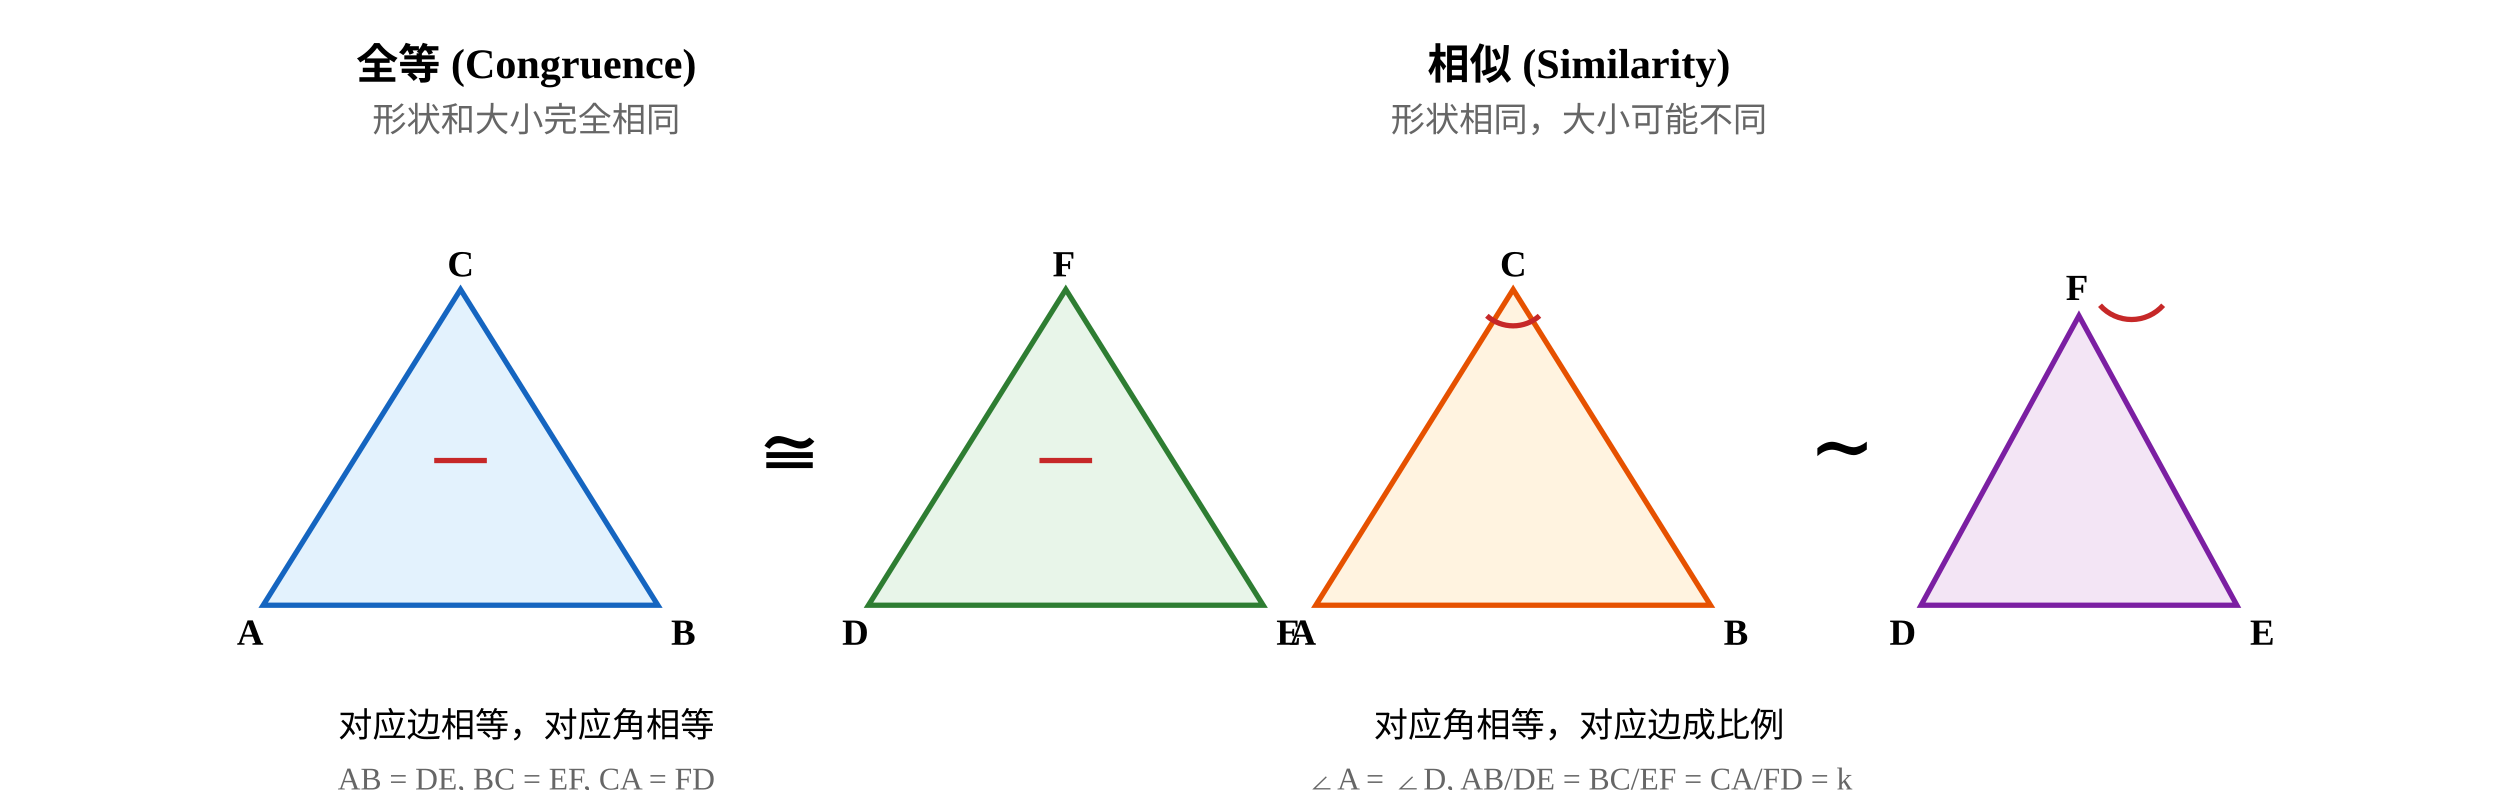
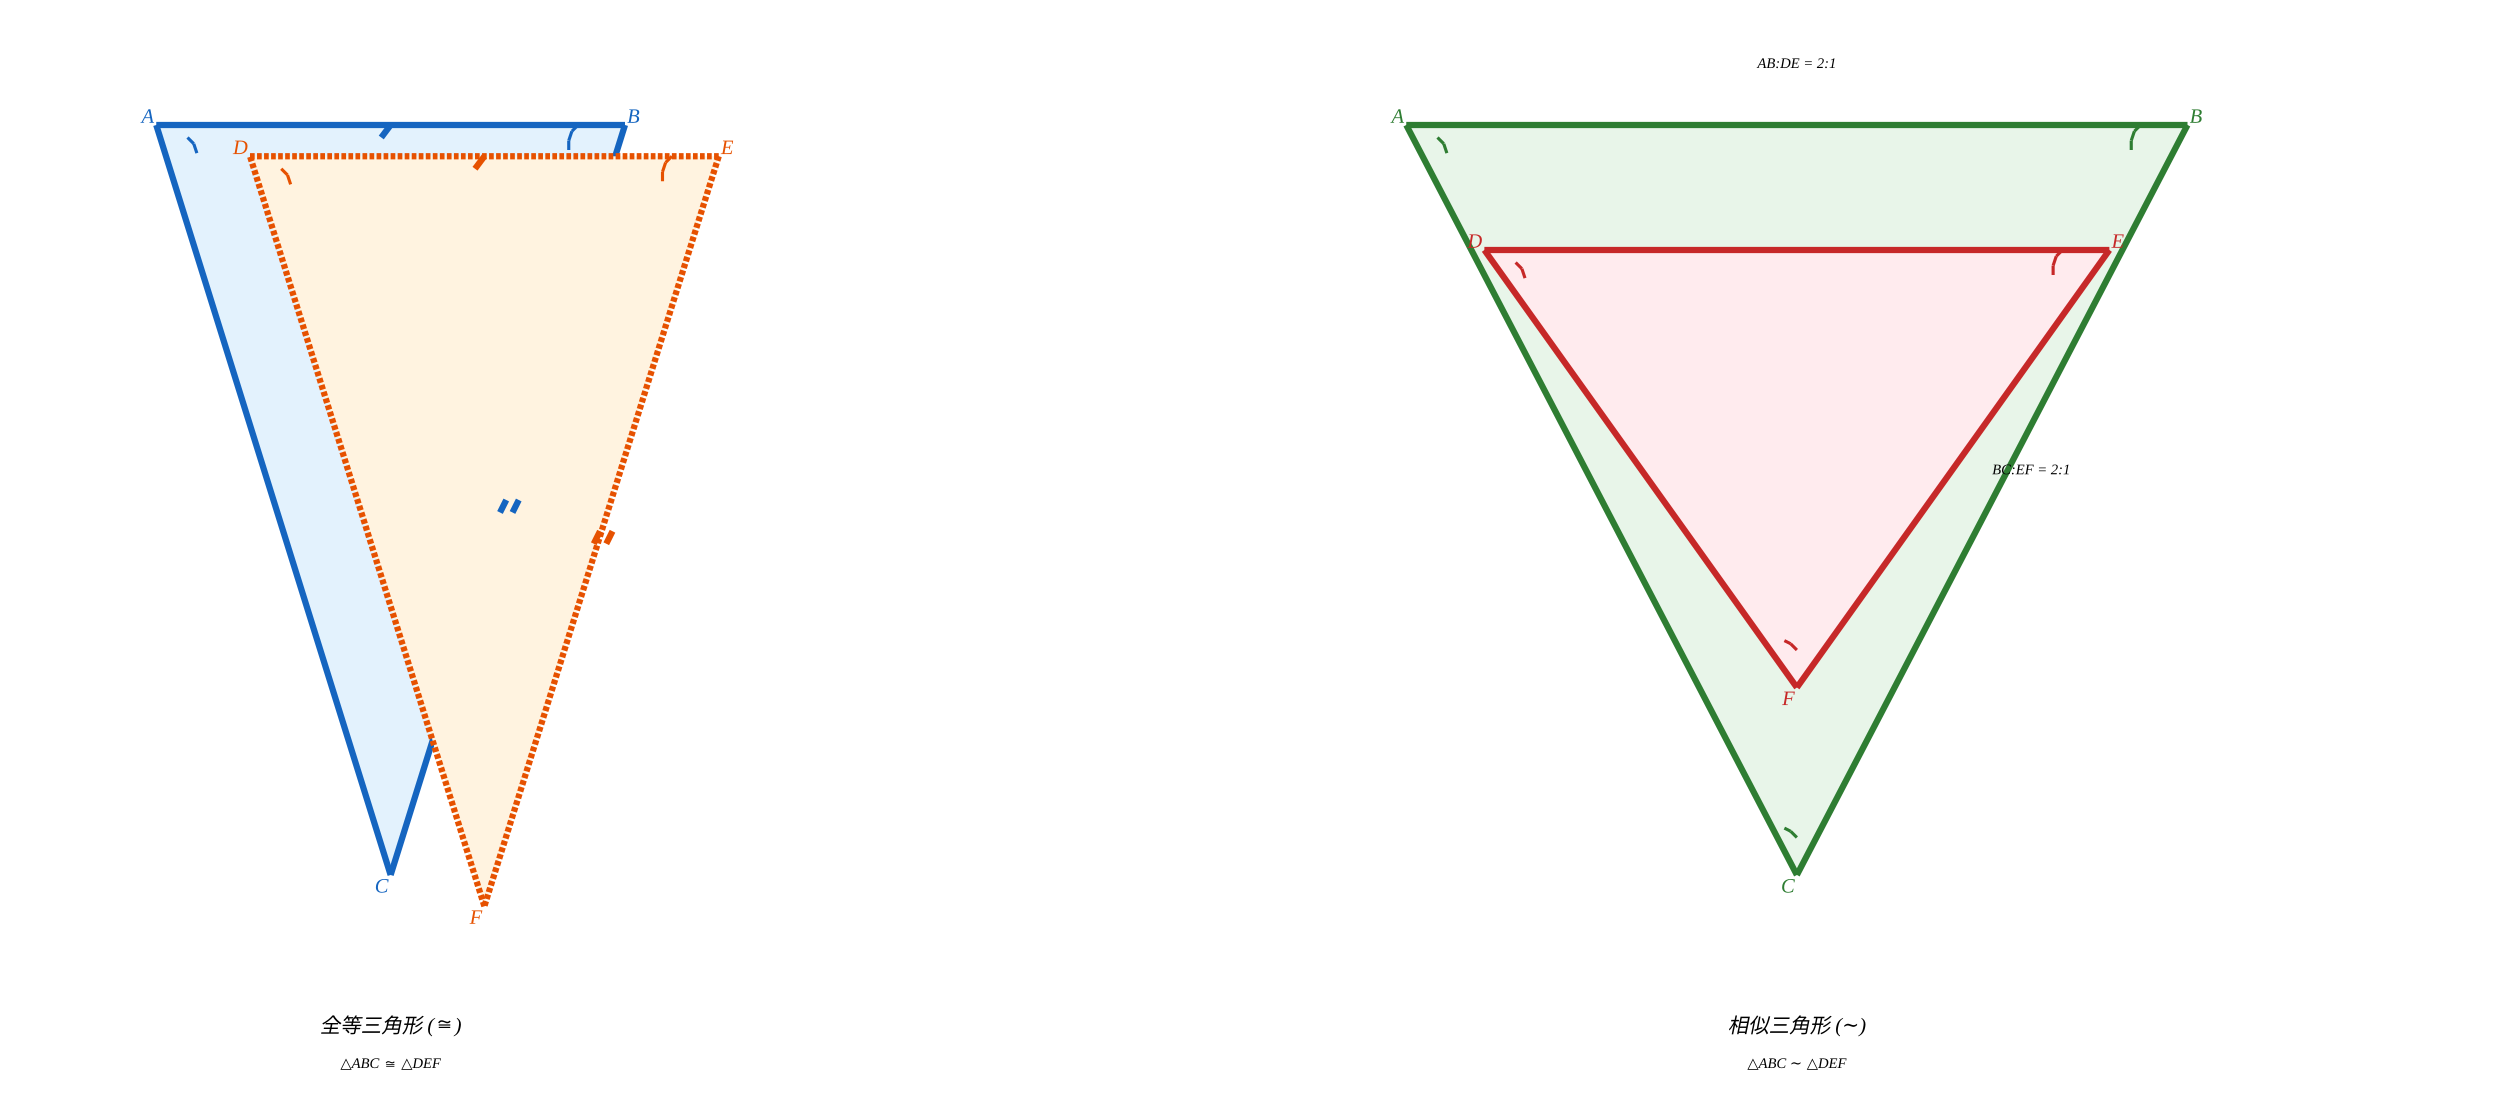
- <svg xmlns="http://www.w3.org/2000/svg" viewBox="0 0 950 300" width="950" height="300">
-   <g transform="translate(50,30)">
-     <text x="150" y="0" font-size="16" font-weight="bold" text-anchor="middle">全等 (Congruence)</text>
-     <text x="150" y="20" font-size="13" text-anchor="middle" fill="#666">形状和大小完全相同</text>
-     <polygon points="50,200 200,200 125,80" fill="#e3f2fd" stroke="#1565c0" stroke-width="2" />
-     <text x="40" y="215" font-size="14" font-weight="bold">A</text>
-     <text x="205" y="215" font-size="14" font-weight="bold">B</text>
-     <text x="120" y="75" font-size="14" font-weight="bold">C</text>
-     <text x="250" y="150" font-size="30" font-weight="bold" text-anchor="middle">≅</text>
-     <polygon points="280,200 430,200 355,80" fill="#e8f5e9" stroke="#2e7d32" stroke-width="2" />
-     <text x="270" y="215" font-size="14" font-weight="bold">D</text>
-     <text x="435" y="215" font-size="14" font-weight="bold">E</text>
-     <text x="350" y="75" font-size="14" font-weight="bold">F</text>
-     <line x1="115" y1="145" x2="135" y2="145" stroke="#c62828" stroke-width="2" />
-     <line x1="345" y1="145" x2="365" y2="145" stroke="#c62828" stroke-width="2" />
-     <text x="150" y="250" font-size="13" text-anchor="middle">对应边相等，对应角相等</text>
-     <text x="150" y="270" font-size="12" text-anchor="middle" fill="#666">AB = DE, BC = EF, CA = FD</text>
-   </g>
-   <g transform="translate(450,30)">
-     <text x="150" y="0" font-size="16" font-weight="bold" text-anchor="middle">相似 (Similarity)</text>
-     <text x="150" y="20" font-size="13" text-anchor="middle" fill="#666">形状相同，大小可能不同</text>
-     <polygon points="50,200 200,200 125,80" fill="#fff3e0" stroke="#e65100" stroke-width="2" />
-     <text x="40" y="215" font-size="14" font-weight="bold">A</text>
-     <text x="205" y="215" font-size="14" font-weight="bold">B</text>
-     <text x="120" y="75" font-size="14" font-weight="bold">C</text>
-     <text x="250" y="150" font-size="30" font-weight="bold" text-anchor="middle">∼</text>
-     <polygon points="280,200 400,200 340,90" fill="#f3e5f5" stroke="#7b1fa2" stroke-width="2" />
-     <text x="335" y="84" font-size="14" font-weight="bold">F</text>
-     <text x="268" y="215" font-size="14" font-weight="bold">D</text>
-     <text x="405" y="215" font-size="14" font-weight="bold">E</text>
-     <path d="M 115,90 A 15,15 0 0,0 135,90" fill="none" stroke="#c62828" stroke-width="2" />
-     <path d="M 348,86 A 16,16 0 0,0 372,86" fill="none" stroke="#c62828" stroke-width="2" />
-     <text x="150" y="250" font-size="13" text-anchor="middle">对应角相等，对应边成比例</text>
-     <text x="150" y="270" font-size="12" text-anchor="middle" fill="#666">∠A = ∠D, AB/DE = BC/EF = CA/FD = k</text>
-   </g>
+ <svg xmlns="http://www.w3.org/2000/svg" width="800mm" height="350mm" viewBox="0 0 800 350" version="1.1">
+   <path d="M50.00,40.00 L 200.00,40.00 L 125.00,280.00 z" fill="#E3F2FD" stroke="none" />
+   <line x1="50.00" y1="40.00" x2="200.00" y2="40.00" style="stroke:#1565C0; stroke-width:2.00" />
+   <line x1="200.00" y1="40.00" x2="125.00" y2="280.00" style="stroke:#1565C0; stroke-width:2.00" />
+   <line x1="125.00" y1="280.00" x2="50.00" y2="40.00" style="stroke:#1565C0; stroke-width:2.00" />
+   <path d="M80.00,50.00 L 230.00,50.00 L 155.00,290.00 z" fill="#FFF3E0" stroke="none" />
+   <line x1="80.00" y1="50.00" x2="81.50" y2="50.00" style="stroke:#E65100; stroke-width:2.00" />
+   <line x1="82.25" y1="50.00" x2="83.75" y2="50.00" style="stroke:#E65100; stroke-width:2.00" />
+   <line x1="84.50" y1="50.00" x2="86.00" y2="50.00" style="stroke:#E65100; stroke-width:2.00" />
+   <line x1="86.75" y1="50.00" x2="88.25" y2="50.00" style="stroke:#E65100; stroke-width:2.00" />
+   <line x1="89.00" y1="50.00" x2="90.50" y2="50.00" style="stroke:#E65100; stroke-width:2.00" />
+   <line x1="91.25" y1="50.00" x2="92.75" y2="50.00" style="stroke:#E65100; stroke-width:2.00" />
+   <line x1="93.50" y1="50.00" x2="95.00" y2="50.00" style="stroke:#E65100; stroke-width:2.00" />
+   <line x1="95.75" y1="50.00" x2="97.25" y2="50.00" style="stroke:#E65100; stroke-width:2.00" />
+   <line x1="98.00" y1="50.00" x2="99.50" y2="50.00" style="stroke:#E65100; stroke-width:2.00" />
+   <line x1="100.25" y1="50.00" x2="101.75" y2="50.00" style="stroke:#E65100; stroke-width:2.00" />
+   <line x1="102.50" y1="50.00" x2="104.00" y2="50.00" style="stroke:#E65100; stroke-width:2.00" />
+   <line x1="104.75" y1="50.00" x2="106.25" y2="50.00" style="stroke:#E65100; stroke-width:2.00" />
+   <line x1="107.00" y1="50.00" x2="108.50" y2="50.00" style="stroke:#E65100; stroke-width:2.00" />
+   <line x1="109.25" y1="50.00" x2="110.75" y2="50.00" style="stroke:#E65100; stroke-width:2.00" />
+   <line x1="111.50" y1="50.00" x2="113.00" y2="50.00" style="stroke:#E65100; stroke-width:2.00" />
+   <line x1="113.75" y1="50.00" x2="115.25" y2="50.00" style="stroke:#E65100; stroke-width:2.00" />
+   <line x1="116.00" y1="50.00" x2="117.50" y2="50.00" style="stroke:#E65100; stroke-width:2.00" />
+   <line x1="118.25" y1="50.00" x2="119.75" y2="50.00" style="stroke:#E65100; stroke-width:2.00" />
+   <line x1="120.50" y1="50.00" x2="122.00" y2="50.00" style="stroke:#E65100; stroke-width:2.00" />
+   <line x1="122.75" y1="50.00" x2="124.25" y2="50.00" style="stroke:#E65100; stroke-width:2.00" />
+   <line x1="125.00" y1="50.00" x2="126.50" y2="50.00" style="stroke:#E65100; stroke-width:2.00" />
+   <line x1="127.25" y1="50.00" x2="128.75" y2="50.00" style="stroke:#E65100; stroke-width:2.00" />
+   <line x1="129.50" y1="50.00" x2="131.00" y2="50.00" style="stroke:#E65100; stroke-width:2.00" />
+   <line x1="131.75" y1="50.00" x2="133.25" y2="50.00" style="stroke:#E65100; stroke-width:2.00" />
+   <line x1="134.00" y1="50.00" x2="135.50" y2="50.00" style="stroke:#E65100; stroke-width:2.00" />
+   <line x1="136.25" y1="50.00" x2="137.75" y2="50.00" style="stroke:#E65100; stroke-width:2.00" />
+   <line x1="138.50" y1="50.00" x2="140.00" y2="50.00" style="stroke:#E65100; stroke-width:2.00" />
+   <line x1="140.75" y1="50.00" x2="142.25" y2="50.00" style="stroke:#E65100; stroke-width:2.00" />
+   <line x1="143.00" y1="50.00" x2="144.50" y2="50.00" style="stroke:#E65100; stroke-width:2.00" />
+   <line x1="145.25" y1="50.00" x2="146.75" y2="50.00" style="stroke:#E65100; stroke-width:2.00" />
+   <line x1="147.50" y1="50.00" x2="149.00" y2="50.00" style="stroke:#E65100; stroke-width:2.00" />
+   <line x1="149.75" y1="50.00" x2="151.25" y2="50.00" style="stroke:#E65100; stroke-width:2.00" />
+   <line x1="152.00" y1="50.00" x2="153.50" y2="50.00" style="stroke:#E65100; stroke-width:2.00" />
+   <line x1="154.25" y1="50.00" x2="155.75" y2="50.00" style="stroke:#E65100; stroke-width:2.00" />
+   <line x1="156.50" y1="50.00" x2="158.00" y2="50.00" style="stroke:#E65100; stroke-width:2.00" />
+   <line x1="158.75" y1="50.00" x2="160.25" y2="50.00" style="stroke:#E65100; stroke-width:2.00" />
+   <line x1="161.00" y1="50.00" x2="162.50" y2="50.00" style="stroke:#E65100; stroke-width:2.00" />
+   <line x1="163.25" y1="50.00" x2="164.75" y2="50.00" style="stroke:#E65100; stroke-width:2.00" />
+   <line x1="165.50" y1="50.00" x2="167.00" y2="50.00" style="stroke:#E65100; stroke-width:2.00" />
+   <line x1="167.75" y1="50.00" x2="169.25" y2="50.00" style="stroke:#E65100; stroke-width:2.00" />
+   <line x1="170.00" y1="50.00" x2="171.50" y2="50.00" style="stroke:#E65100; stroke-width:2.00" />
+   <line x1="172.25" y1="50.00" x2="173.75" y2="50.00" style="stroke:#E65100; stroke-width:2.00" />
+   <line x1="174.50" y1="50.00" x2="176.00" y2="50.00" style="stroke:#E65100; stroke-width:2.00" />
+   <line x1="176.75" y1="50.00" x2="178.25" y2="50.00" style="stroke:#E65100; stroke-width:2.00" />
+   <line x1="179.00" y1="50.00" x2="180.50" y2="50.00" style="stroke:#E65100; stroke-width:2.00" />
+   <line x1="181.25" y1="50.00" x2="182.75" y2="50.00" style="stroke:#E65100; stroke-width:2.00" />
+   <line x1="183.50" y1="50.00" x2="185.00" y2="50.00" style="stroke:#E65100; stroke-width:2.00" />
+   <line x1="185.75" y1="50.00" x2="187.25" y2="50.00" style="stroke:#E65100; stroke-width:2.00" />
+   <line x1="188.00" y1="50.00" x2="189.50" y2="50.00" style="stroke:#E65100; stroke-width:2.00" />
+   <line x1="190.25" y1="50.00" x2="191.75" y2="50.00" style="stroke:#E65100; stroke-width:2.00" />
+   <line x1="192.50" y1="50.00" x2="194.00" y2="50.00" style="stroke:#E65100; stroke-width:2.00" />
+   <line x1="194.75" y1="50.00" x2="196.25" y2="50.00" style="stroke:#E65100; stroke-width:2.00" />
+   <line x1="197.00" y1="50.00" x2="198.50" y2="50.00" style="stroke:#E65100; stroke-width:2.00" />
+   <line x1="199.25" y1="50.00" x2="200.75" y2="50.00" style="stroke:#E65100; stroke-width:2.00" />
+   <line x1="201.50" y1="50.00" x2="203.00" y2="50.00" style="stroke:#E65100; stroke-width:2.00" />
+   <line x1="203.75" y1="50.00" x2="205.25" y2="50.00" style="stroke:#E65100; stroke-width:2.00" />
+   <line x1="206.00" y1="50.00" x2="207.50" y2="50.00" style="stroke:#E65100; stroke-width:2.00" />
+   <line x1="208.25" y1="50.00" x2="209.75" y2="50.00" style="stroke:#E65100; stroke-width:2.00" />
+   <line x1="210.50" y1="50.00" x2="212.00" y2="50.00" style="stroke:#E65100; stroke-width:2.00" />
+   <line x1="212.75" y1="50.00" x2="214.25" y2="50.00" style="stroke:#E65100; stroke-width:2.00" />
+   <line x1="215.00" y1="50.00" x2="216.50" y2="50.00" style="stroke:#E65100; stroke-width:2.00" />
+   <line x1="217.25" y1="50.00" x2="218.75" y2="50.00" style="stroke:#E65100; stroke-width:2.00" />
+   <line x1="219.50" y1="50.00" x2="221.00" y2="50.00" style="stroke:#E65100; stroke-width:2.00" />
+   <line x1="221.75" y1="50.00" x2="223.25" y2="50.00" style="stroke:#E65100; stroke-width:2.00" />
+   <line x1="224.00" y1="50.00" x2="225.50" y2="50.00" style="stroke:#E65100; stroke-width:2.00" />
+   <line x1="226.25" y1="50.00" x2="227.75" y2="50.00" style="stroke:#E65100; stroke-width:2.00" />
+   <line x1="228.50" y1="50.00" x2="230.00" y2="50.00" style="stroke:#E65100; stroke-width:2.00" />
+   <line x1="230.00" y1="50.00" x2="229.55" y2="51.43" style="stroke:#E65100; stroke-width:2.00" />
+   <line x1="229.33" y1="52.15" x2="228.88" y2="53.58" style="stroke:#E65100; stroke-width:2.00" />
+   <line x1="228.66" y1="54.30" x2="228.21" y2="55.73" style="stroke:#E65100; stroke-width:2.00" />
+   <line x1="227.99" y1="56.44" x2="227.54" y2="57.87" style="stroke:#E65100; stroke-width:2.00" />
+   <line x1="227.32" y1="58.59" x2="226.87" y2="60.02" style="stroke:#E65100; stroke-width:2.00" />
+   <line x1="226.64" y1="60.74" x2="226.20" y2="62.17" style="stroke:#E65100; stroke-width:2.00" />
+   <line x1="225.97" y1="62.89" x2="225.53" y2="64.32" style="stroke:#E65100; stroke-width:2.00" />
+   <line x1="225.30" y1="65.03" x2="224.85" y2="66.46" style="stroke:#E65100; stroke-width:2.00" />
+   <line x1="224.63" y1="67.18" x2="224.18" y2="68.61" style="stroke:#E65100; stroke-width:2.00" />
+   <line x1="223.96" y1="69.33" x2="223.51" y2="70.76" style="stroke:#E65100; stroke-width:2.00" />
+   <line x1="223.29" y1="71.48" x2="222.84" y2="72.91" style="stroke:#E65100; stroke-width:2.00" />
+   <line x1="222.62" y1="73.62" x2="222.17" y2="75.06" style="stroke:#E65100; stroke-width:2.00" />
+   <line x1="221.95" y1="75.77" x2="221.50" y2="77.20" style="stroke:#E65100; stroke-width:2.00" />
+   <line x1="221.28" y1="77.92" x2="220.83" y2="79.35" style="stroke:#E65100; stroke-width:2.00" />
+   <line x1="220.60" y1="80.07" x2="220.16" y2="81.50" style="stroke:#E65100; stroke-width:2.00" />
+   <line x1="219.93" y1="82.21" x2="219.49" y2="83.65" style="stroke:#E65100; stroke-width:2.00" />
+   <line x1="219.26" y1="84.36" x2="218.81" y2="85.79" style="stroke:#E65100; stroke-width:2.00" />
+   <line x1="218.59" y1="86.51" x2="218.14" y2="87.94" style="stroke:#E65100; stroke-width:2.00" />
+   <line x1="217.92" y1="88.66" x2="217.47" y2="90.09" style="stroke:#E65100; stroke-width:2.00" />
+   <line x1="217.25" y1="90.80" x2="216.80" y2="92.24" style="stroke:#E65100; stroke-width:2.00" />
+   <line x1="216.58" y1="92.95" x2="216.13" y2="94.38" style="stroke:#E65100; stroke-width:2.00" />
+   <line x1="215.91" y1="95.10" x2="215.46" y2="96.53" style="stroke:#E65100; stroke-width:2.00" />
+   <line x1="215.24" y1="97.25" x2="214.79" y2="98.68" style="stroke:#E65100; stroke-width:2.00" />
+   <line x1="214.56" y1="99.39" x2="214.12" y2="100.83" style="stroke:#E65100; stroke-width:2.00" />
+   <line x1="213.89" y1="101.54" x2="213.45" y2="102.97" style="stroke:#E65100; stroke-width:2.00" />
+   <line x1="213.22" y1="103.69" x2="212.77" y2="105.12" style="stroke:#E65100; stroke-width:2.00" />
+   <line x1="212.55" y1="105.84" x2="212.10" y2="107.27" style="stroke:#E65100; stroke-width:2.00" />
+   <line x1="211.88" y1="107.98" x2="211.43" y2="109.42" style="stroke:#E65100; stroke-width:2.00" />
+   <line x1="211.21" y1="110.13" x2="210.76" y2="111.56" style="stroke:#E65100; stroke-width:2.00" />
+   <line x1="210.54" y1="112.28" x2="210.09" y2="113.71" style="stroke:#E65100; stroke-width:2.00" />
+   <line x1="209.87" y1="114.43" x2="209.42" y2="115.86" style="stroke:#E65100; stroke-width:2.00" />
+   <line x1="209.20" y1="116.57" x2="208.75" y2="118.01" style="stroke:#E65100; stroke-width:2.00" />
+   <line x1="208.52" y1="118.72" x2="208.08" y2="120.15" style="stroke:#E65100; stroke-width:2.00" />
+   <line x1="207.85" y1="120.87" x2="207.41" y2="122.30" style="stroke:#E65100; stroke-width:2.00" />
+   <line x1="207.18" y1="123.02" x2="206.73" y2="124.45" style="stroke:#E65100; stroke-width:2.00" />
+   <line x1="206.51" y1="125.17" x2="206.06" y2="126.60" style="stroke:#E65100; stroke-width:2.00" />
+   <line x1="205.84" y1="127.31" x2="205.39" y2="128.74" style="stroke:#E65100; stroke-width:2.00" />
+   <line x1="205.17" y1="129.46" x2="204.72" y2="130.89" style="stroke:#E65100; stroke-width:2.00" />
+   <line x1="204.50" y1="131.61" x2="204.05" y2="133.04" style="stroke:#E65100; stroke-width:2.00" />
+   <line x1="203.83" y1="133.76" x2="203.38" y2="135.19" style="stroke:#E65100; stroke-width:2.00" />
+   <line x1="203.16" y1="135.90" x2="202.71" y2="137.33" style="stroke:#E65100; stroke-width:2.00" />
+   <line x1="202.48" y1="138.05" x2="202.04" y2="139.48" style="stroke:#E65100; stroke-width:2.00" />
+   <line x1="201.81" y1="140.20" x2="201.37" y2="141.63" style="stroke:#E65100; stroke-width:2.00" />
+   <line x1="201.14" y1="142.35" x2="200.69" y2="143.78" style="stroke:#E65100; stroke-width:2.00" />
+   <line x1="200.47" y1="144.49" x2="200.02" y2="145.93" style="stroke:#E65100; stroke-width:2.00" />
+   <line x1="199.80" y1="146.64" x2="199.35" y2="148.07" style="stroke:#E65100; stroke-width:2.00" />
+   <line x1="199.13" y1="148.79" x2="198.68" y2="150.22" style="stroke:#E65100; stroke-width:2.00" />
+   <line x1="198.46" y1="150.94" x2="198.01" y2="152.37" style="stroke:#E65100; stroke-width:2.00" />
+   <line x1="197.79" y1="153.08" x2="197.34" y2="154.52" style="stroke:#E65100; stroke-width:2.00" />
+   <line x1="197.12" y1="155.23" x2="196.67" y2="156.66" style="stroke:#E65100; stroke-width:2.00" />
+   <line x1="196.44" y1="157.38" x2="196.00" y2="158.81" style="stroke:#E65100; stroke-width:2.00" />
+   <line x1="195.77" y1="159.53" x2="195.33" y2="160.96" style="stroke:#E65100; stroke-width:2.00" />
+   <line x1="195.10" y1="161.67" x2="194.65" y2="163.11" style="stroke:#E65100; stroke-width:2.00" />
+   <line x1="194.43" y1="163.82" x2="193.98" y2="165.25" style="stroke:#E65100; stroke-width:2.00" />
+   <line x1="193.76" y1="165.97" x2="193.31" y2="167.40" style="stroke:#E65100; stroke-width:2.00" />
+   <line x1="193.09" y1="168.12" x2="192.64" y2="169.55" style="stroke:#E65100; stroke-width:2.00" />
+   <line x1="192.42" y1="170.26" x2="191.97" y2="171.70" style="stroke:#E65100; stroke-width:2.00" />
+   <line x1="191.75" y1="172.41" x2="191.30" y2="173.84" style="stroke:#E65100; stroke-width:2.00" />
+   <line x1="191.08" y1="174.56" x2="190.63" y2="175.99" style="stroke:#E65100; stroke-width:2.00" />
+   <line x1="190.40" y1="176.71" x2="189.96" y2="178.14" style="stroke:#E65100; stroke-width:2.00" />
+   <line x1="189.73" y1="178.85" x2="189.29" y2="180.29" style="stroke:#E65100; stroke-width:2.00" />
+   <line x1="189.06" y1="181.00" x2="188.61" y2="182.43" style="stroke:#E65100; stroke-width:2.00" />
+   <line x1="188.39" y1="183.15" x2="187.94" y2="184.58" style="stroke:#E65100; stroke-width:2.00" />
+   <line x1="187.72" y1="185.30" x2="187.27" y2="186.73" style="stroke:#E65100; stroke-width:2.00" />
+   <line x1="187.05" y1="187.45" x2="186.60" y2="188.88" style="stroke:#E65100; stroke-width:2.00" />
+   <line x1="186.38" y1="189.59" x2="185.93" y2="191.02" style="stroke:#E65100; stroke-width:2.00" />
+   <line x1="185.71" y1="191.74" x2="185.26" y2="193.17" style="stroke:#E65100; stroke-width:2.00" />
+   <line x1="185.04" y1="193.89" x2="184.59" y2="195.32" style="stroke:#E65100; stroke-width:2.00" />
+   <line x1="184.36" y1="196.04" x2="183.92" y2="197.47" style="stroke:#E65100; stroke-width:2.00" />
+   <line x1="183.69" y1="198.18" x2="183.25" y2="199.61" style="stroke:#E65100; stroke-width:2.00" />
+   <line x1="183.02" y1="200.33" x2="182.57" y2="201.76" style="stroke:#E65100; stroke-width:2.00" />
+   <line x1="182.35" y1="202.48" x2="181.90" y2="203.91" style="stroke:#E65100; stroke-width:2.00" />
+   <line x1="181.68" y1="204.63" x2="181.23" y2="206.06" style="stroke:#E65100; stroke-width:2.00" />
+   <line x1="181.01" y1="206.77" x2="180.56" y2="208.21" style="stroke:#E65100; stroke-width:2.00" />
+   <line x1="180.34" y1="208.92" x2="179.89" y2="210.35" style="stroke:#E65100; stroke-width:2.00" />
+   <line x1="179.67" y1="211.07" x2="179.22" y2="212.50" style="stroke:#E65100; stroke-width:2.00" />
+   <line x1="178.99" y1="213.22" x2="178.55" y2="214.65" style="stroke:#E65100; stroke-width:2.00" />
+   <line x1="178.32" y1="215.36" x2="177.88" y2="216.80" style="stroke:#E65100; stroke-width:2.00" />
+   <line x1="177.65" y1="217.51" x2="177.21" y2="218.94" style="stroke:#E65100; stroke-width:2.00" />
+   <line x1="176.98" y1="219.66" x2="176.53" y2="221.09" style="stroke:#E65100; stroke-width:2.00" />
+   <line x1="176.31" y1="221.81" x2="175.86" y2="223.24" style="stroke:#E65100; stroke-width:2.00" />
+   <line x1="175.64" y1="223.95" x2="175.19" y2="225.39" style="stroke:#E65100; stroke-width:2.00" />
+   <line x1="174.97" y1="226.10" x2="174.52" y2="227.53" style="stroke:#E65100; stroke-width:2.00" />
+   <line x1="174.30" y1="228.25" x2="173.85" y2="229.68" style="stroke:#E65100; stroke-width:2.00" />
+   <line x1="173.63" y1="230.40" x2="173.18" y2="231.83" style="stroke:#E65100; stroke-width:2.00" />
+   <line x1="172.95" y1="232.54" x2="172.51" y2="233.98" style="stroke:#E65100; stroke-width:2.00" />
+   <line x1="172.28" y1="234.69" x2="171.84" y2="236.12" style="stroke:#E65100; stroke-width:2.00" />
+   <line x1="171.61" y1="236.84" x2="171.17" y2="238.27" style="stroke:#E65100; stroke-width:2.00" />
+   <line x1="170.94" y1="238.99" x2="170.49" y2="240.42" style="stroke:#E65100; stroke-width:2.00" />
+   <line x1="170.27" y1="241.13" x2="169.82" y2="242.57" style="stroke:#E65100; stroke-width:2.00" />
+   <line x1="169.60" y1="243.28" x2="169.15" y2="244.71" style="stroke:#E65100; stroke-width:2.00" />
+   <line x1="168.93" y1="245.43" x2="168.48" y2="246.86" style="stroke:#E65100; stroke-width:2.00" />
+   <line x1="168.26" y1="247.58" x2="167.81" y2="249.01" style="stroke:#E65100; stroke-width:2.00" />
+   <line x1="167.59" y1="249.72" x2="167.14" y2="251.16" style="stroke:#E65100; stroke-width:2.00" />
+   <line x1="166.91" y1="251.87" x2="166.47" y2="253.30" style="stroke:#E65100; stroke-width:2.00" />
+   <line x1="166.24" y1="254.02" x2="165.80" y2="255.45" style="stroke:#E65100; stroke-width:2.00" />
+   <line x1="165.57" y1="256.17" x2="165.13" y2="257.60" style="stroke:#E65100; stroke-width:2.00" />
+   <line x1="164.90" y1="258.32" x2="164.45" y2="259.75" style="stroke:#E65100; stroke-width:2.00" />
+   <line x1="164.23" y1="260.46" x2="163.78" y2="261.89" style="stroke:#E65100; stroke-width:2.00" />
+   <line x1="163.56" y1="262.61" x2="163.11" y2="264.04" style="stroke:#E65100; stroke-width:2.00" />
+   <line x1="162.89" y1="264.76" x2="162.44" y2="266.19" style="stroke:#E65100; stroke-width:2.00" />
+   <line x1="162.22" y1="266.91" x2="161.77" y2="268.34" style="stroke:#E65100; stroke-width:2.00" />
+   <line x1="161.55" y1="269.05" x2="161.10" y2="270.48" style="stroke:#E65100; stroke-width:2.00" />
+   <line x1="160.87" y1="271.20" x2="160.43" y2="272.63" style="stroke:#E65100; stroke-width:2.00" />
+   <line x1="160.20" y1="273.35" x2="159.76" y2="274.78" style="stroke:#E65100; stroke-width:2.00" />
+   <line x1="159.53" y1="275.50" x2="159.09" y2="276.93" style="stroke:#E65100; stroke-width:2.00" />
+   <line x1="158.86" y1="277.64" x2="158.41" y2="279.08" style="stroke:#E65100; stroke-width:2.00" />
+   <line x1="158.19" y1="279.79" x2="157.74" y2="281.22" style="stroke:#E65100; stroke-width:2.00" />
+   <line x1="157.52" y1="281.94" x2="157.07" y2="283.37" style="stroke:#E65100; stroke-width:2.00" />
+   <line x1="156.85" y1="284.09" x2="156.40" y2="285.52" style="stroke:#E65100; stroke-width:2.00" />
+   <line x1="156.18" y1="286.23" x2="155.73" y2="287.67" style="stroke:#E65100; stroke-width:2.00" />
+   <line x1="155.51" y1="288.38" x2="155.06" y2="289.81" style="stroke:#E65100; stroke-width:2.00" />
+   <line x1="155.00" y1="290.00" x2="154.55" y2="288.57" style="stroke:#E65100; stroke-width:2.00" />
+   <line x1="154.33" y1="287.85" x2="153.88" y2="286.42" style="stroke:#E65100; stroke-width:2.00" />
+   <line x1="153.66" y1="285.70" x2="153.21" y2="284.27" style="stroke:#E65100; stroke-width:2.00" />
+   <line x1="152.99" y1="283.56" x2="152.54" y2="282.13" style="stroke:#E65100; stroke-width:2.00" />
+   <line x1="152.32" y1="281.41" x2="151.87" y2="279.98" style="stroke:#E65100; stroke-width:2.00" />
+   <line x1="151.64" y1="279.26" x2="151.20" y2="277.83" style="stroke:#E65100; stroke-width:2.00" />
+   <line x1="150.97" y1="277.11" x2="150.53" y2="275.68" style="stroke:#E65100; stroke-width:2.00" />
+   <line x1="150.30" y1="274.97" x2="149.85" y2="273.54" style="stroke:#E65100; stroke-width:2.00" />
+   <line x1="149.63" y1="272.82" x2="149.18" y2="271.39" style="stroke:#E65100; stroke-width:2.00" />
+   <line x1="148.96" y1="270.67" x2="148.51" y2="269.24" style="stroke:#E65100; stroke-width:2.00" />
+   <line x1="148.29" y1="268.52" x2="147.84" y2="267.09" style="stroke:#E65100; stroke-width:2.00" />
+   <line x1="147.62" y1="266.38" x2="147.17" y2="264.94" style="stroke:#E65100; stroke-width:2.00" />
+   <line x1="146.95" y1="264.23" x2="146.50" y2="262.80" style="stroke:#E65100; stroke-width:2.00" />
+   <line x1="146.28" y1="262.08" x2="145.83" y2="260.65" style="stroke:#E65100; stroke-width:2.00" />
+   <line x1="145.60" y1="259.93" x2="145.16" y2="258.50" style="stroke:#E65100; stroke-width:2.00" />
+   <line x1="144.93" y1="257.79" x2="144.49" y2="256.35" style="stroke:#E65100; stroke-width:2.00" />
+   <line x1="144.26" y1="255.64" x2="143.81" y2="254.21" style="stroke:#E65100; stroke-width:2.00" />
+   <line x1="143.59" y1="253.49" x2="143.14" y2="252.06" style="stroke:#E65100; stroke-width:2.00" />
+   <line x1="142.92" y1="251.34" x2="142.47" y2="249.91" style="stroke:#E65100; stroke-width:2.00" />
+   <line x1="142.25" y1="249.20" x2="141.80" y2="247.76" style="stroke:#E65100; stroke-width:2.00" />
+   <line x1="141.58" y1="247.05" x2="141.13" y2="245.62" style="stroke:#E65100; stroke-width:2.00" />
+   <line x1="140.91" y1="244.90" x2="140.46" y2="243.47" style="stroke:#E65100; stroke-width:2.00" />
+   <line x1="140.24" y1="242.75" x2="139.79" y2="241.32" style="stroke:#E65100; stroke-width:2.00" />
+   <line x1="139.56" y1="240.61" x2="139.12" y2="239.17" style="stroke:#E65100; stroke-width:2.00" />
+   <line x1="138.89" y1="238.46" x2="138.45" y2="237.03" style="stroke:#E65100; stroke-width:2.00" />
+   <line x1="138.22" y1="236.31" x2="137.77" y2="234.88" style="stroke:#E65100; stroke-width:2.00" />
+   <line x1="137.55" y1="234.16" x2="137.10" y2="232.73" style="stroke:#E65100; stroke-width:2.00" />
+   <line x1="136.88" y1="232.02" x2="136.43" y2="230.58" style="stroke:#E65100; stroke-width:2.00" />
+   <line x1="136.21" y1="229.87" x2="135.76" y2="228.44" style="stroke:#E65100; stroke-width:2.00" />
+   <line x1="135.54" y1="227.72" x2="135.09" y2="226.29" style="stroke:#E65100; stroke-width:2.00" />
+   <line x1="134.87" y1="225.57" x2="134.42" y2="224.14" style="stroke:#E65100; stroke-width:2.00" />
+   <line x1="134.20" y1="223.43" x2="133.75" y2="221.99" style="stroke:#E65100; stroke-width:2.00" />
+   <line x1="133.52" y1="221.28" x2="133.08" y2="219.85" style="stroke:#E65100; stroke-width:2.00" />
+   <line x1="132.85" y1="219.13" x2="132.41" y2="217.70" style="stroke:#E65100; stroke-width:2.00" />
+   <line x1="132.18" y1="216.98" x2="131.73" y2="215.55" style="stroke:#E65100; stroke-width:2.00" />
+   <line x1="131.51" y1="214.83" x2="131.06" y2="213.40" style="stroke:#E65100; stroke-width:2.00" />
+   <line x1="130.84" y1="212.69" x2="130.39" y2="211.26" style="stroke:#E65100; stroke-width:2.00" />
+   <line x1="130.17" y1="210.54" x2="129.72" y2="209.11" style="stroke:#E65100; stroke-width:2.00" />
+   <line x1="129.50" y1="208.39" x2="129.05" y2="206.96" style="stroke:#E65100; stroke-width:2.00" />
+   <line x1="128.83" y1="206.24" x2="128.38" y2="204.81" style="stroke:#E65100; stroke-width:2.00" />
+   <line x1="128.16" y1="204.10" x2="127.71" y2="202.67" style="stroke:#E65100; stroke-width:2.00" />
+   <line x1="127.48" y1="201.95" x2="127.04" y2="200.52" style="stroke:#E65100; stroke-width:2.00" />
+   <line x1="126.81" y1="199.80" x2="126.37" y2="198.37" style="stroke:#E65100; stroke-width:2.00" />
+   <line x1="126.14" y1="197.65" x2="125.69" y2="196.22" style="stroke:#E65100; stroke-width:2.00" />
+   <line x1="125.47" y1="195.51" x2="125.02" y2="194.07" style="stroke:#E65100; stroke-width:2.00" />
+   <line x1="124.80" y1="193.36" x2="124.35" y2="191.93" style="stroke:#E65100; stroke-width:2.00" />
+   <line x1="124.13" y1="191.21" x2="123.68" y2="189.78" style="stroke:#E65100; stroke-width:2.00" />
+   <line x1="123.46" y1="189.06" x2="123.01" y2="187.63" style="stroke:#E65100; stroke-width:2.00" />
+   <line x1="122.79" y1="186.92" x2="122.34" y2="185.48" style="stroke:#E65100; stroke-width:2.00" />
+   <line x1="122.12" y1="184.77" x2="121.67" y2="183.34" style="stroke:#E65100; stroke-width:2.00" />
+   <line x1="121.44" y1="182.62" x2="121.00" y2="181.19" style="stroke:#E65100; stroke-width:2.00" />
+   <line x1="120.77" y1="180.47" x2="120.33" y2="179.04" style="stroke:#E65100; stroke-width:2.00" />
+   <line x1="120.10" y1="178.33" x2="119.65" y2="176.89" style="stroke:#E65100; stroke-width:2.00" />
+   <line x1="119.43" y1="176.18" x2="118.98" y2="174.75" style="stroke:#E65100; stroke-width:2.00" />
+   <line x1="118.76" y1="174.03" x2="118.31" y2="172.60" style="stroke:#E65100; stroke-width:2.00" />
+   <line x1="118.09" y1="171.88" x2="117.64" y2="170.45" style="stroke:#E65100; stroke-width:2.00" />
+   <line x1="117.42" y1="169.74" x2="116.97" y2="168.30" style="stroke:#E65100; stroke-width:2.00" />
+   <line x1="116.75" y1="167.59" x2="116.30" y2="166.16" style="stroke:#E65100; stroke-width:2.00" />
+   <line x1="116.08" y1="165.44" x2="115.63" y2="164.01" style="stroke:#E65100; stroke-width:2.00" />
+   <line x1="115.40" y1="163.29" x2="114.96" y2="161.86" style="stroke:#E65100; stroke-width:2.00" />
+   <line x1="114.73" y1="161.15" x2="114.29" y2="159.71" style="stroke:#E65100; stroke-width:2.00" />
+   <line x1="114.06" y1="159.00" x2="113.61" y2="157.57" style="stroke:#E65100; stroke-width:2.00" />
+   <line x1="113.39" y1="156.85" x2="112.94" y2="155.42" style="stroke:#E65100; stroke-width:2.00" />
+   <line x1="112.72" y1="154.70" x2="112.27" y2="153.27" style="stroke:#E65100; stroke-width:2.00" />
+   <line x1="112.05" y1="152.55" x2="111.60" y2="151.12" style="stroke:#E65100; stroke-width:2.00" />
+   <line x1="111.38" y1="150.41" x2="110.93" y2="148.98" style="stroke:#E65100; stroke-width:2.00" />
+   <line x1="110.71" y1="148.26" x2="110.26" y2="146.83" style="stroke:#E65100; stroke-width:2.00" />
+   <line x1="110.04" y1="146.11" x2="109.59" y2="144.68" style="stroke:#E65100; stroke-width:2.00" />
+   <line x1="109.36" y1="143.96" x2="108.92" y2="142.53" style="stroke:#E65100; stroke-width:2.00" />
+   <line x1="108.69" y1="141.82" x2="108.25" y2="140.39" style="stroke:#E65100; stroke-width:2.00" />
+   <line x1="108.02" y1="139.67" x2="107.57" y2="138.24" style="stroke:#E65100; stroke-width:2.00" />
+   <line x1="107.35" y1="137.52" x2="106.90" y2="136.09" style="stroke:#E65100; stroke-width:2.00" />
+   <line x1="106.68" y1="135.37" x2="106.23" y2="133.94" style="stroke:#E65100; stroke-width:2.00" />
+   <line x1="106.01" y1="133.23" x2="105.56" y2="131.79" style="stroke:#E65100; stroke-width:2.00" />
+   <line x1="105.34" y1="131.08" x2="104.89" y2="129.65" style="stroke:#E65100; stroke-width:2.00" />
+   <line x1="104.67" y1="128.93" x2="104.22" y2="127.50" style="stroke:#E65100; stroke-width:2.00" />
+   <line x1="103.99" y1="126.78" x2="103.55" y2="125.35" style="stroke:#E65100; stroke-width:2.00" />
+   <line x1="103.32" y1="124.64" x2="102.88" y2="123.20" style="stroke:#E65100; stroke-width:2.00" />
+   <line x1="102.65" y1="122.49" x2="102.21" y2="121.06" style="stroke:#E65100; stroke-width:2.00" />
+   <line x1="101.98" y1="120.34" x2="101.53" y2="118.91" style="stroke:#E65100; stroke-width:2.00" />
+   <line x1="101.31" y1="118.19" x2="100.86" y2="116.76" style="stroke:#E65100; stroke-width:2.00" />
+   <line x1="100.64" y1="116.05" x2="100.19" y2="114.61" style="stroke:#E65100; stroke-width:2.00" />
+   <line x1="99.97" y1="113.90" x2="99.52" y2="112.47" style="stroke:#E65100; stroke-width:2.00" />
+   <line x1="99.30" y1="111.75" x2="98.85" y2="110.32" style="stroke:#E65100; stroke-width:2.00" />
+   <line x1="98.63" y1="109.60" x2="98.18" y2="108.17" style="stroke:#E65100; stroke-width:2.00" />
+   <line x1="97.95" y1="107.46" x2="97.51" y2="106.02" style="stroke:#E65100; stroke-width:2.00" />
+   <line x1="97.28" y1="105.31" x2="96.84" y2="103.88" style="stroke:#E65100; stroke-width:2.00" />
+   <line x1="96.61" y1="103.16" x2="96.17" y2="101.73" style="stroke:#E65100; stroke-width:2.00" />
+   <line x1="95.94" y1="101.01" x2="95.49" y2="99.58" style="stroke:#E65100; stroke-width:2.00" />
+   <line x1="95.27" y1="98.87" x2="94.82" y2="97.43" style="stroke:#E65100; stroke-width:2.00" />
+   <line x1="94.60" y1="96.72" x2="94.15" y2="95.29" style="stroke:#E65100; stroke-width:2.00" />
+   <line x1="93.93" y1="94.57" x2="93.48" y2="93.14" style="stroke:#E65100; stroke-width:2.00" />
+   <line x1="93.26" y1="92.42" x2="92.81" y2="90.99" style="stroke:#E65100; stroke-width:2.00" />
+   <line x1="92.59" y1="90.28" x2="92.14" y2="88.84" style="stroke:#E65100; stroke-width:2.00" />
+   <line x1="91.91" y1="88.13" x2="91.47" y2="86.70" style="stroke:#E65100; stroke-width:2.00" />
+   <line x1="91.24" y1="85.98" x2="90.80" y2="84.55" style="stroke:#E65100; stroke-width:2.00" />
+   <line x1="90.57" y1="83.83" x2="90.13" y2="82.40" style="stroke:#E65100; stroke-width:2.00" />
+   <line x1="89.90" y1="81.68" x2="89.45" y2="80.25" style="stroke:#E65100; stroke-width:2.00" />
+   <line x1="89.23" y1="79.54" x2="88.78" y2="78.11" style="stroke:#E65100; stroke-width:2.00" />
+   <line x1="88.56" y1="77.39" x2="88.11" y2="75.96" style="stroke:#E65100; stroke-width:2.00" />
+   <line x1="87.89" y1="75.24" x2="87.44" y2="73.81" style="stroke:#E65100; stroke-width:2.00" />
+   <line x1="87.22" y1="73.09" x2="86.77" y2="71.66" style="stroke:#E65100; stroke-width:2.00" />
+   <line x1="86.55" y1="70.95" x2="86.10" y2="69.52" style="stroke:#E65100; stroke-width:2.00" />
+   <line x1="85.87" y1="68.80" x2="85.43" y2="67.37" style="stroke:#E65100; stroke-width:2.00" />
+   <line x1="85.20" y1="66.65" x2="84.76" y2="65.22" style="stroke:#E65100; stroke-width:2.00" />
+   <line x1="84.53" y1="64.50" x2="84.09" y2="63.07" style="stroke:#E65100; stroke-width:2.00" />
+   <line x1="83.86" y1="62.36" x2="83.41" y2="60.92" style="stroke:#E65100; stroke-width:2.00" />
+   <line x1="83.19" y1="60.21" x2="82.74" y2="58.78" style="stroke:#E65100; stroke-width:2.00" />
+   <line x1="82.52" y1="58.06" x2="82.07" y2="56.63" style="stroke:#E65100; stroke-width:2.00" />
+   <line x1="81.85" y1="55.91" x2="81.40" y2="54.48" style="stroke:#E65100; stroke-width:2.00" />
+   <line x1="81.18" y1="53.77" x2="80.73" y2="52.33" style="stroke:#E65100; stroke-width:2.00" />
+   <line x1="80.51" y1="51.62" x2="80.06" y2="50.19" style="stroke:#E65100; stroke-width:2.00" />
+   <text x="49.30" y="39.30" style="font-size:4.92pt; font-style:italic; fill:#1565C0" text-anchor="end">A</text>
+   <text x="200.70" y="39.30" style="font-size:4.92pt; font-style:italic; fill:#1565C0">B</text>
+   <text x="124.30" y="280.70" style="font-size:4.92pt; font-style:italic; fill:#1565C0" text-anchor="end" dy="4.921">C</text>
+   <text x="79.30" y="49.30" style="font-size:4.92pt; font-style:italic; fill:#E65100" text-anchor="end">D</text>
+   <text x="230.70" y="49.30" style="font-size:4.92pt; font-style:italic; fill:#E65100">E</text>
+   <text x="154.30" y="290.70" style="font-size:4.92pt; font-style:italic; fill:#E65100" text-anchor="end" dy="4.921">F</text>
+   <line x1="125.00" y1="40.00" x2="122.00" y2="44.00" style="stroke:#1565C0; stroke-width:2.00" />
+   <line x1="155.00" y1="50.00" x2="152.00" y2="54.00" style="stroke:#E65100; stroke-width:2.00" />
+   <line x1="162.00" y1="160.00" x2="160.00" y2="164.00" style="stroke:#1565C0; stroke-width:2.00" />
+   <line x1="166.00" y1="160.00" x2="164.00" y2="164.00" style="stroke:#1565C0; stroke-width:2.00" />
+   <line x1="192.00" y1="170.00" x2="190.00" y2="174.00" style="stroke:#E65100; stroke-width:2.00" />
+   <line x1="196.00" y1="170.00" x2="194.00" y2="174.00" style="stroke:#E65100; stroke-width:2.00" />
+   <line x1="185.00" y1="40.00" x2="183.00" y2="42.00" style="stroke:#1565C0; stroke-width:1.00" />
+   <line x1="183.00" y1="42.00" x2="182.00" y2="45.00" style="stroke:#1565C0; stroke-width:1.00" />
+   <line x1="182.00" y1="45.00" x2="182.00" y2="48.00" style="stroke:#1565C0; stroke-width:1.00" />
+   <line x1="215.00" y1="50.00" x2="213.00" y2="52.00" style="stroke:#E65100; stroke-width:1.00" />
+   <line x1="213.00" y1="52.00" x2="212.00" y2="55.00" style="stroke:#E65100; stroke-width:1.00" />
+   <line x1="212.00" y1="55.00" x2="212.00" y2="58.00" style="stroke:#E65100; stroke-width:1.00" />
+   <line x1="60.00" y1="44.00" x2="62.00" y2="46.00" style="stroke:#1565C0; stroke-width:1.00" />
+   <line x1="62.00" y1="46.00" x2="63.00" y2="49.00" style="stroke:#1565C0; stroke-width:1.00" />
+   <line x1="90.00" y1="54.00" x2="92.00" y2="56.00" style="stroke:#E65100; stroke-width:1.00" />
+   <line x1="92.00" y1="56.00" x2="93.00" y2="59.00" style="stroke:#E65100; stroke-width:1.00" />
+   <text x="125.00" y="328.00" style="font-size:4.92pt; font-style:italic; fill:#000000" text-anchor="middle" dy="2.46">全等三角形 (≅)</text>
+   <text x="125.00" y="340.00" style="font-size:3.51pt; font-style:italic; fill:#000000" text-anchor="middle" dy="1.757">△ABC ≅ △DEF</text>
+   <path d="M450.00,40.00 L 700.00,40.00 L 575.00,280.00 z" fill="#E8F5E9" stroke="none" />
+   <line x1="450.00" y1="40.00" x2="700.00" y2="40.00" style="stroke:#2E7D32; stroke-width:2.00" />
+   <line x1="700.00" y1="40.00" x2="575.00" y2="280.00" style="stroke:#2E7D32; stroke-width:2.00" />
+   <line x1="575.00" y1="280.00" x2="450.00" y2="40.00" style="stroke:#2E7D32; stroke-width:2.00" />
+   <path d="M475.00,80.00 L 675.00,80.00 L 575.00,220.00 z" fill="#FFEBEE" stroke="none" />
+   <line x1="475.00" y1="80.00" x2="675.00" y2="80.00" style="stroke:#C62828; stroke-width:2.00" />
+   <line x1="675.00" y1="80.00" x2="575.00" y2="220.00" style="stroke:#C62828; stroke-width:2.00" />
+   <line x1="575.00" y1="220.00" x2="475.00" y2="80.00" style="stroke:#C62828; stroke-width:2.00" />
+   <text x="449.30" y="39.30" style="font-size:4.92pt; font-style:italic; fill:#2E7D32" text-anchor="end">A</text>
+   <text x="700.70" y="39.30" style="font-size:4.92pt; font-style:italic; fill:#2E7D32">B</text>
+   <text x="574.30" y="280.70" style="font-size:4.92pt; font-style:italic; fill:#2E7D32" text-anchor="end" dy="4.921">C</text>
+   <text x="474.30" y="79.30" style="font-size:4.92pt; font-style:italic; fill:#C62828" text-anchor="end">D</text>
+   <text x="675.70" y="79.30" style="font-size:4.92pt; font-style:italic; fill:#C62828">E</text>
+   <text x="574.30" y="220.70" style="font-size:4.92pt; font-style:italic; fill:#C62828" text-anchor="end" dy="4.921">F</text>
+   <line x1="460.00" y1="44.00" x2="462.00" y2="46.00" style="stroke:#2E7D32; stroke-width:1.00" />
+   <line x1="462.00" y1="46.00" x2="463.00" y2="49.00" style="stroke:#2E7D32; stroke-width:1.00" />
+   <line x1="485.00" y1="84.00" x2="487.00" y2="86.00" style="stroke:#C62828; stroke-width:1.00" />
+   <line x1="487.00" y1="86.00" x2="488.00" y2="89.00" style="stroke:#C62828; stroke-width:1.00" />
+   <line x1="685.00" y1="40.00" x2="683.00" y2="42.00" style="stroke:#2E7D32; stroke-width:1.00" />
+   <line x1="683.00" y1="42.00" x2="682.00" y2="45.00" style="stroke:#2E7D32; stroke-width:1.00" />
+   <line x1="682.00" y1="45.00" x2="682.00" y2="48.00" style="stroke:#2E7D32; stroke-width:1.00" />
+   <line x1="660.00" y1="80.00" x2="658.00" y2="82.00" style="stroke:#C62828; stroke-width:1.00" />
+   <line x1="658.00" y1="82.00" x2="657.00" y2="85.00" style="stroke:#C62828; stroke-width:1.00" />
+   <line x1="657.00" y1="85.00" x2="657.00" y2="88.00" style="stroke:#C62828; stroke-width:1.00" />
+   <line x1="575.00" y1="268.00" x2="573.00" y2="266.00" style="stroke:#2E7D32; stroke-width:1.00" />
+   <line x1="573.00" y1="266.00" x2="571.00" y2="265.00" style="stroke:#2E7D32; stroke-width:1.00" />
+   <line x1="575.00" y1="208.00" x2="573.00" y2="206.00" style="stroke:#C62828; stroke-width:1.00" />
+   <line x1="573.00" y1="206.00" x2="571.00" y2="205.00" style="stroke:#C62828; stroke-width:1.00" />
+   <text x="575.00" y="20.00" style="font-size:3.51pt; font-style:italic; fill:#000000" text-anchor="middle" dy="1.757">AB:DE = 2:1</text>
+   <text x="650.00" y="150.00" style="font-size:3.51pt; font-style:italic; fill:#000000" text-anchor="middle" dy="1.757">BC:EF = 2:1</text>
+   <text x="575.00" y="328.00" style="font-size:4.92pt; font-style:italic; fill:#000000" text-anchor="middle" dy="2.46">相似三角形 (∼)</text>
+   <text x="575.00" y="340.00" style="font-size:3.51pt; font-style:italic; fill:#000000" text-anchor="middle" dy="1.757">△ABC ∼ △DEF</text>
</svg>
